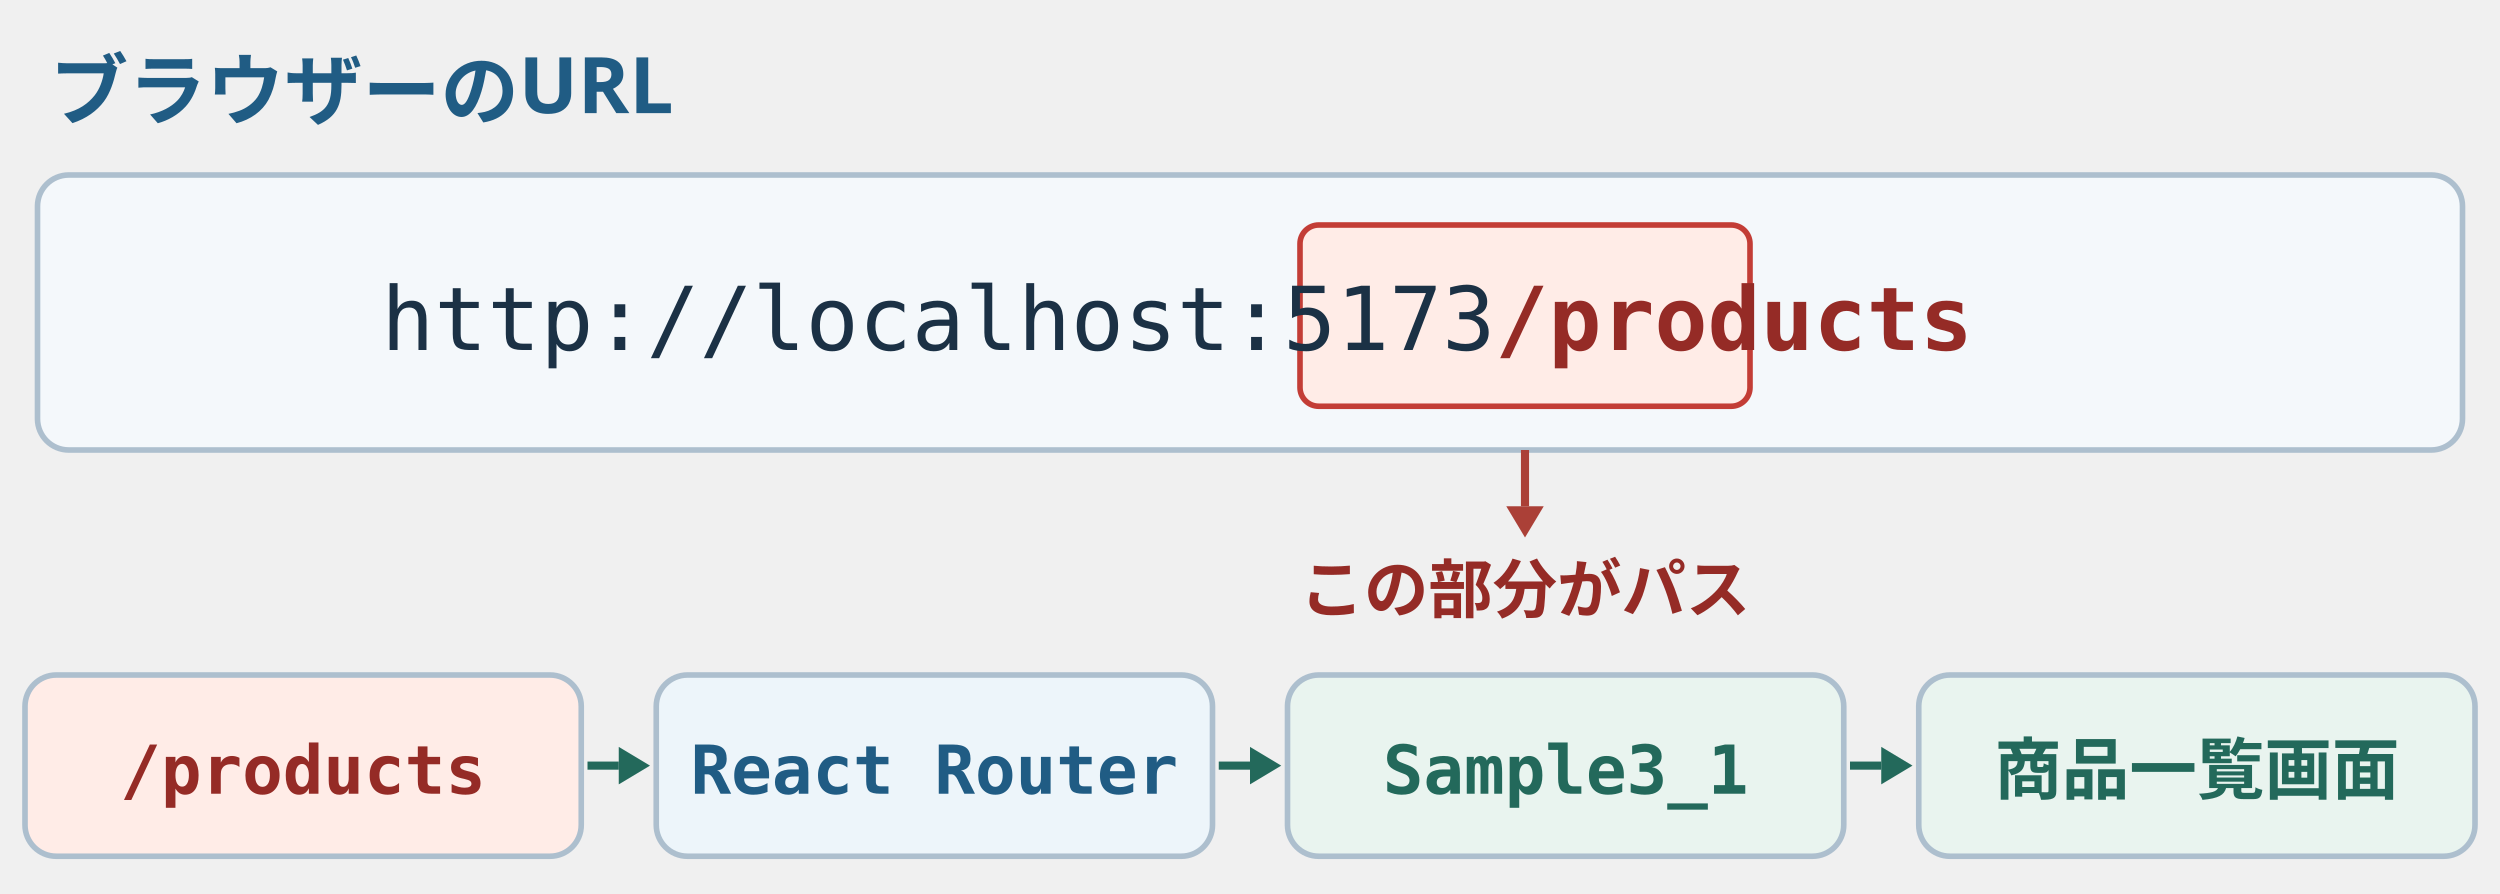
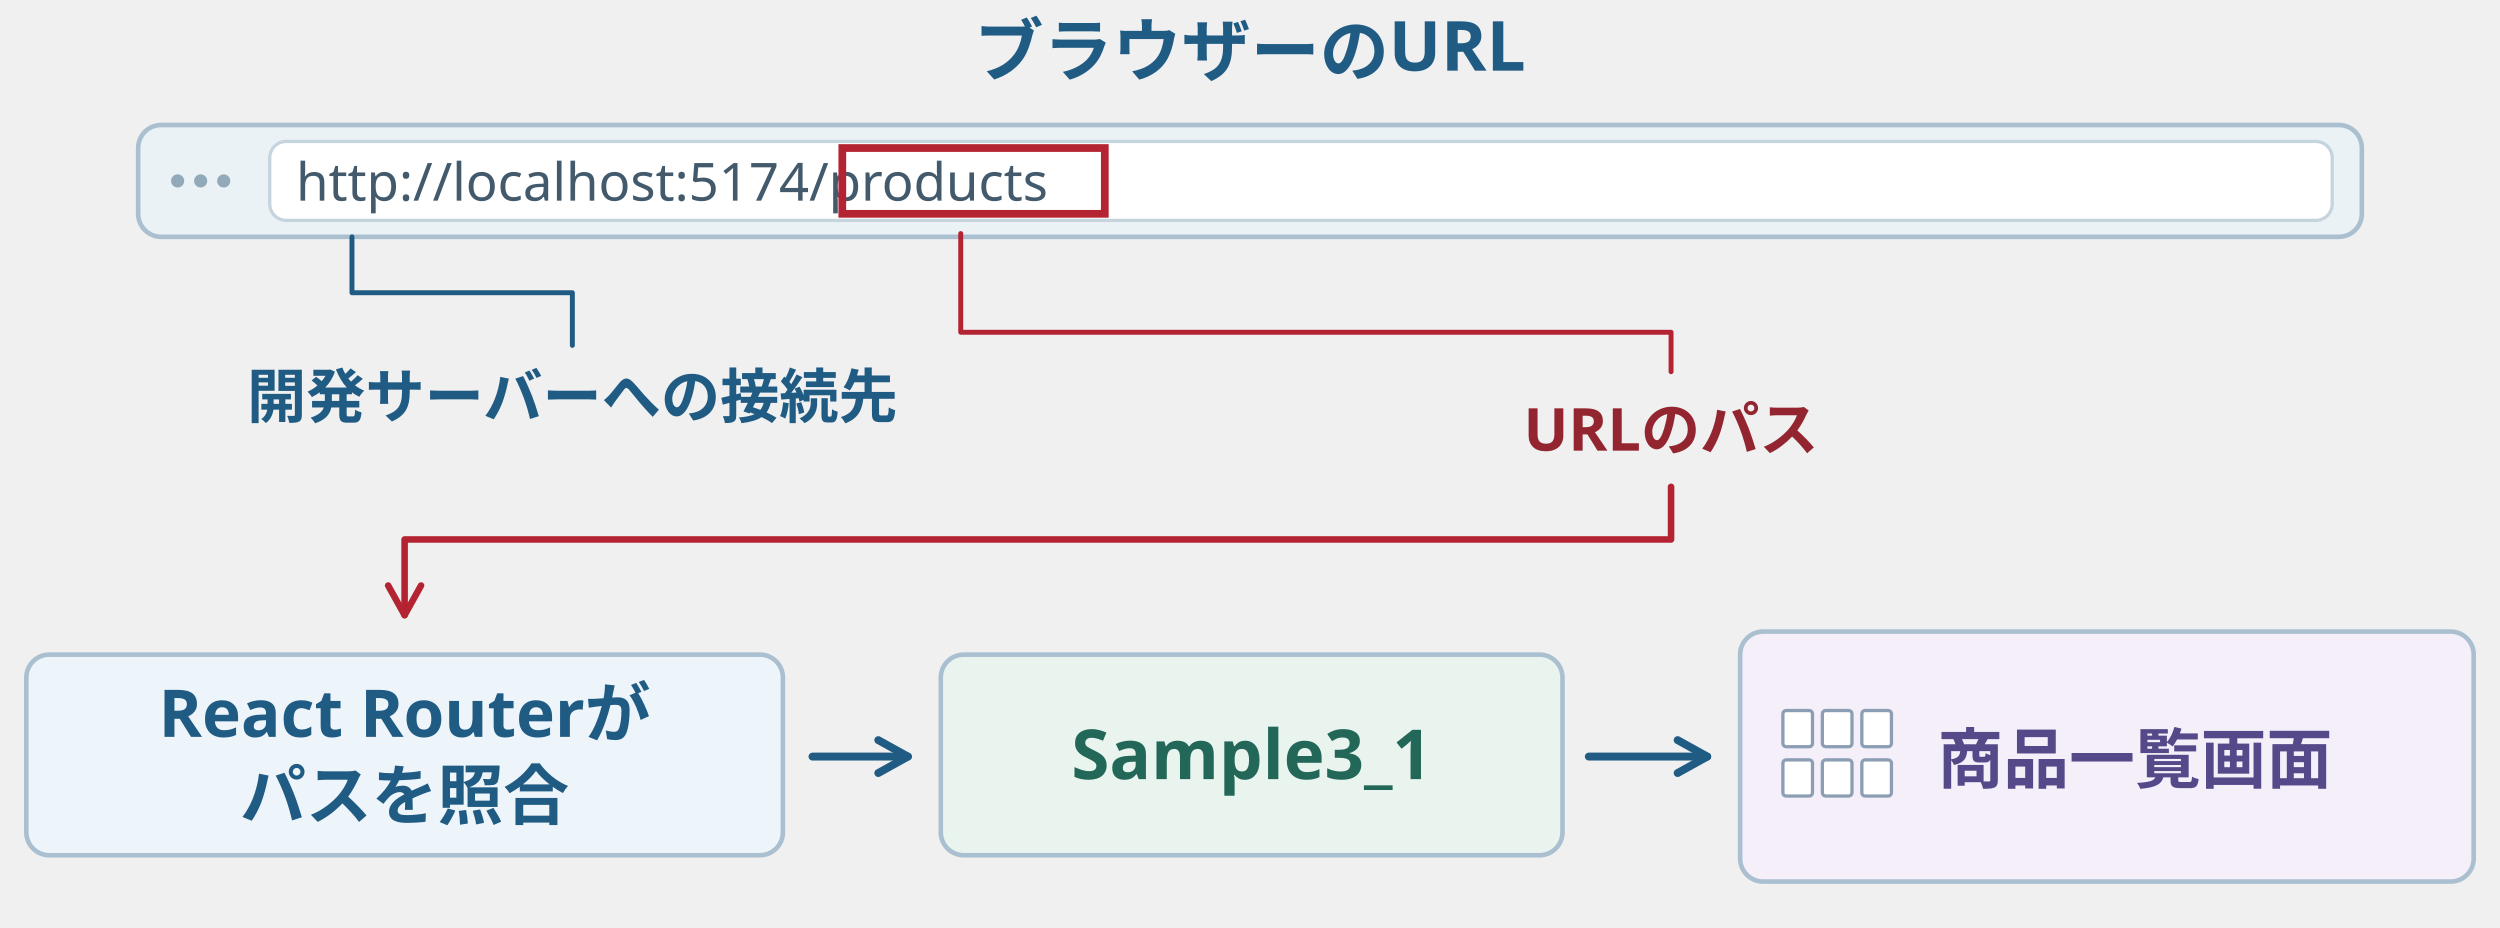
- <svg xmlns="http://www.w3.org/2000/svg" width="400" height="143" viewBox="0 0 400 143" font-family="Meiryo, sans-serif">
-   <text x="8" y="19" font-size="12.5" fill="#205c84" font-weight="700" text-anchor="start">ブラウザーのURL</text>
-   <rect x="6" y="28" width="388" height="44" rx="5" fill="#f4f8fb" stroke="#adbfce" stroke-width=".9" />
-   <rect x="208" y="36" width="72" height="29" rx="3" fill="#ffece7" stroke="#c33d36" stroke-width=".9" />
-   <text x="61" y="56" font-size="14.1" fill="#1b3145" font-weight="400" text-anchor="start" font-family="Consolas, MS Gothic, monospace">http://localhost:5173<tspan fill="#952b26" font-weight="700">/products</tspan>
-   </text>
-   <path d="M244 72V81" stroke="#ab4037" stroke-width="1.3" fill="none" />
-   <path d="M241 81l3 5 3-5Z" fill="#ab4037" />
-   <text x="244" y="98" font-size="10.3" fill="#952b26" font-weight="700" text-anchor="middle">この部分がパス</text>
-   <rect x="4" y="108" width="89" height="29" rx="5" fill="#ffece7" stroke="#adbfce" stroke-width=".9" />
-   <text x="48.5" y="127" font-size="10.8" fill="#952b26" font-weight="700" text-anchor="middle" font-family="Consolas, MS Gothic, monospace">/products</text>
-   <path d="M94 122.5H99" stroke="#23695b" stroke-width="1.3" fill="none" />
-   <path d="M99 119.5l5 3-5 3Z" fill="#23695b" />
-   <rect x="105" y="108" width="89" height="29" rx="5" fill="#edf5fa" stroke="#adbfce" stroke-width=".9" />
-   <text x="149.5" y="127" font-size="10.8" fill="#205c84" font-weight="700" text-anchor="middle" font-family="Consolas, MS Gothic, monospace">React Router</text>
-   <path d="M195 122.5H200" stroke="#23695b" stroke-width="1.3" fill="none" />
-   <path d="M200 119.5l5 3-5 3Z" fill="#23695b" />
-   <rect x="206" y="108" width="89" height="29" rx="5" fill="#e9f4ef" stroke="#adbfce" stroke-width=".9" />
-   <text x="250.5" y="127" font-size="10.8" fill="#23695b" font-weight="700" text-anchor="middle" font-family="Consolas, MS Gothic, monospace">Sample3_1</text>
-   <path d="M296 122.5H301" stroke="#23695b" stroke-width="1.3" fill="none" />
-   <path d="M301 119.5l5 3-5 3Z" fill="#23695b" />
-   <rect x="307" y="108" width="89" height="29" rx="5" fill="#e9f4ef" stroke="#adbfce" stroke-width=".9" />
-   <text x="351.5" y="127" font-size="10.8" fill="#23695b" font-weight="700" text-anchor="middle">商品一覧画面</text>
+ <svg xmlns="http://www.w3.org/2000/svg" width="760" height="282" viewBox="0 0 760 282">
+   <text x="380" y="23" fill="#205b84" text-anchor="middle" font-size="21" font-family="Meiryo, MS Gothic, sans-serif" font-weight="700">ブラウザーのURL</text>
+   <rect x="42" y="38" width="676" height="34" rx="7" fill="#ebf2f6" stroke="#aabfcf" stroke-width="1.4" />
+   <rect x="52" y="53" width="4" height="4" rx="2" fill="#91a9b8" stroke="none" stroke-width="1.4" />
+   <rect x="59" y="53" width="4" height="4" rx="2" fill="#91a9b8" stroke="none" stroke-width="1.4" />
+   <rect x="66" y="53" width="4" height="4" rx="2" fill="#91a9b8" stroke="none" stroke-width="1.4" />
+   <rect x="82" y="43" width="627" height="24" rx="5" fill="white" stroke="#c6d4de" stroke-width="1" />
+   <text x="90" y="61" fill="#425a6b" text-anchor="start" font-size="16" font-family="Meiryo, MS Gothic, sans-serif" font-weight="400">http://localhost:5174/products</text>
+   <rect x="256.062" y="45" width="79.797" height="20" rx="0" fill="none" stroke="#b42331" stroke-width="2.35" />
+   <polyline points="107,72 107,89 174,89 174,105" fill="none" stroke="#205b84" stroke-width="1.5" stroke-linejoin="round" stroke-linecap="round" />
+   <text x="174" y="127" fill="#205b84" text-anchor="middle" font-size="18" font-family="Meiryo, MS Gothic, sans-serif" font-weight="700">開発サーバーへの接続先</text>
+   <polyline points="292.062,71 292.062,101 508,101 508,113" fill="none" stroke="#b42331" stroke-width="1.5" stroke-linejoin="round" stroke-linecap="round" />
+   <text x="508" y="137" fill="#932530" text-anchor="middle" font-size="18" font-family="Meiryo, MS Gothic, sans-serif" font-weight="700">URLのパス</text>
+   <polyline points="508,148 508,164 123,164 123,187" fill="none" stroke="#b42331" stroke-width="2" stroke-linejoin="round" stroke-linecap="round" />
+   <polyline points="128,178 123,187 118,178" fill="none" stroke="#b42331" stroke-width="2" stroke-linejoin="round" stroke-linecap="round" />
+   <rect x="8" y="199" width="230" height="61" rx="7" fill="#edf5fa" stroke="#aabfcf" stroke-width="1.4" />
+   <text x="123" y="224" fill="#205b84" text-anchor="middle" font-size="20" font-family="Meiryo, MS Gothic, sans-serif" font-weight="700">React Routerが</text>
+   <text x="123" y="249" fill="#205b84" text-anchor="middle" font-size="20" font-family="Meiryo, MS Gothic, sans-serif" font-weight="700">パスを照合</text>
+   <polyline points="247,230 276,230" fill="none" stroke="#205b84" stroke-width="2.4" stroke-linejoin="round" stroke-linecap="round" />
+   <polyline points="267,225 276,230 267,235" fill="none" stroke="#205b84" stroke-width="2.4" stroke-linejoin="round" stroke-linecap="round" />
+   <rect x="286" y="199" width="189" height="61" rx="7" fill="#e9f4ef" stroke="#aabfcf" stroke-width="1.4" />
+   <text x="380.5" y="236.85" fill="#226757" text-anchor="middle" font-size="21" font-family="Meiryo, MS Gothic, sans-serif" font-weight="700">Sample3_1</text>
+   <polyline points="483,230 519,230" fill="none" stroke="#205b84" stroke-width="2.4" stroke-linejoin="round" stroke-linecap="round" />
+   <polyline points="510,225 519,230 510,235" fill="none" stroke="#205b84" stroke-width="2.4" stroke-linejoin="round" stroke-linecap="round" />
+   <rect x="529" y="192" width="223" height="76" rx="7" fill="#f4eff9" stroke="#aabfcf" stroke-width="1.4" />
+   <text x="649" y="238" fill="#55498a" text-anchor="middle" font-size="20" font-family="Meiryo, MS Gothic, sans-serif" font-weight="700">商品一覧画面</text>
+   <rect x="542" y="216" width="9" height="11" rx="1" fill="white" stroke="#8b9eb3" stroke-width="1" />
+   <rect x="554" y="216" width="9" height="11" rx="1" fill="white" stroke="#8b9eb3" stroke-width="1" />
+   <rect x="566" y="216" width="9" height="11" rx="1" fill="white" stroke="#8b9eb3" stroke-width="1" />
+   <rect x="542" y="231" width="9" height="11" rx="1" fill="white" stroke="#8b9eb3" stroke-width="1" />
+   <rect x="554" y="231" width="9" height="11" rx="1" fill="white" stroke="#8b9eb3" stroke-width="1" />
+   <rect x="566" y="231" width="9" height="11" rx="1" fill="white" stroke="#8b9eb3" stroke-width="1" />
</svg>
